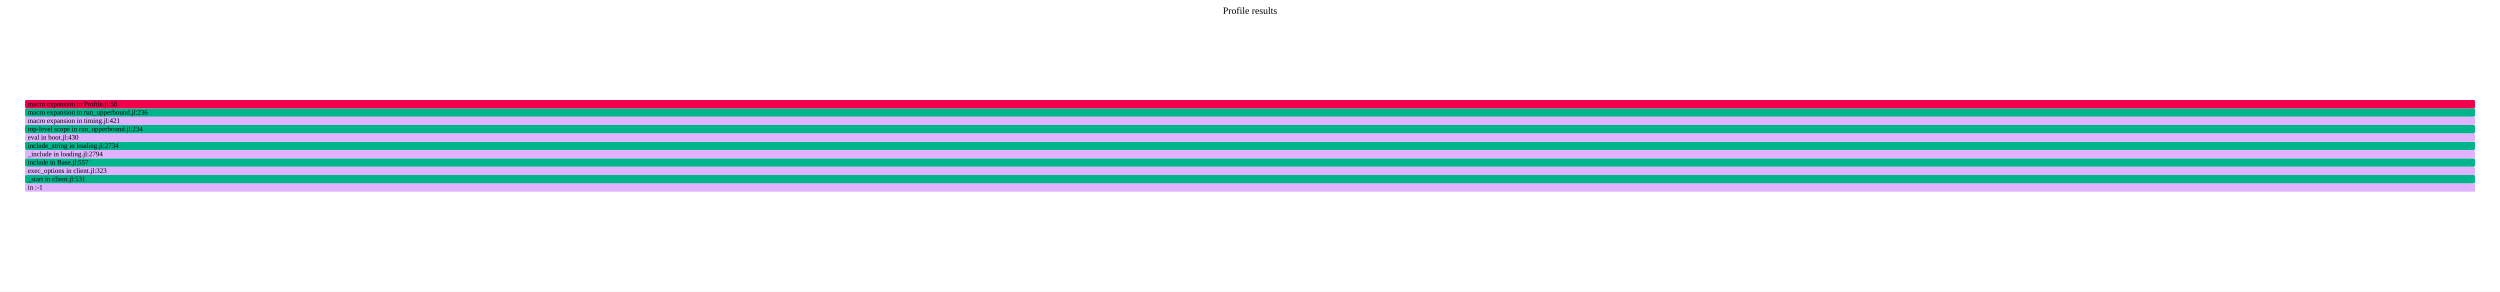
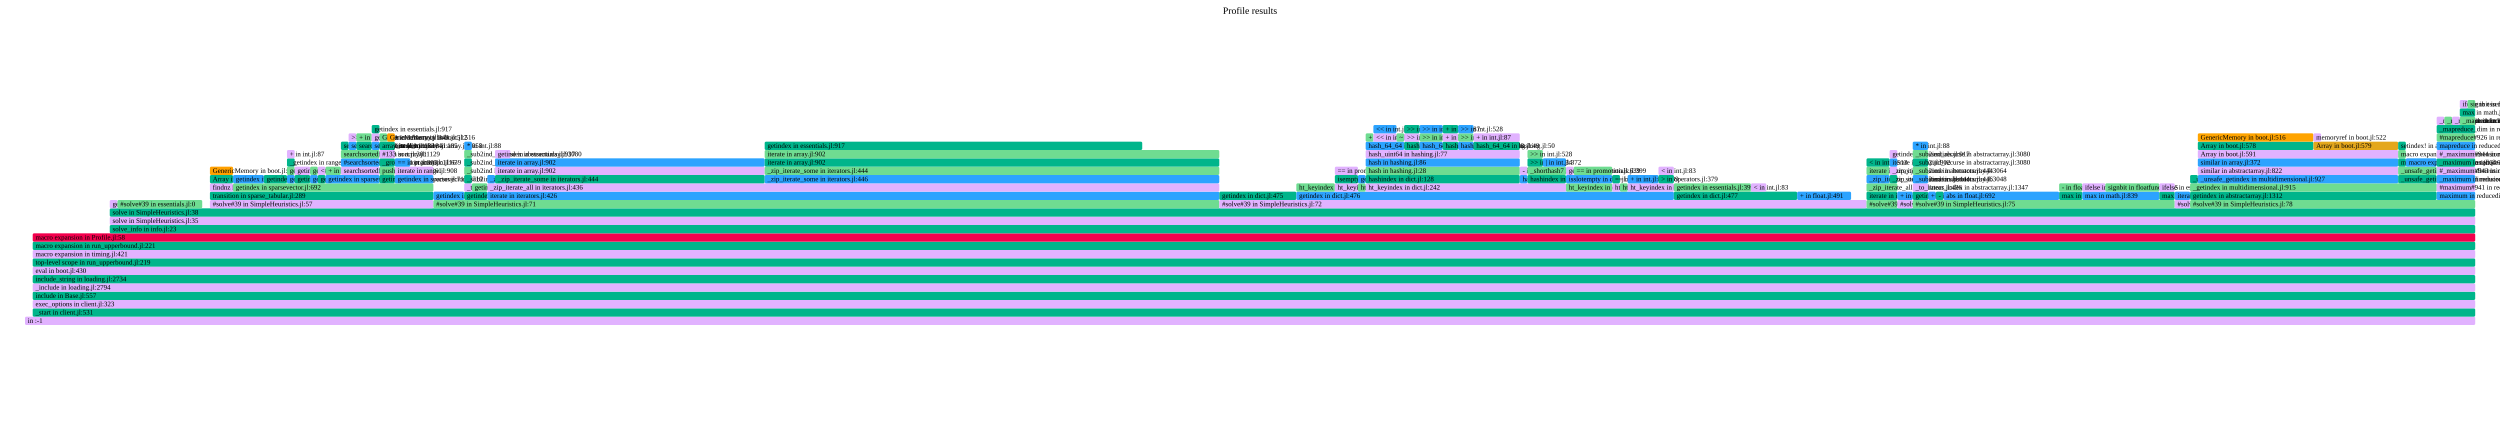
- <svg xmlns="http://www.w3.org/2000/svg" version="1.1" width="3600" height="420" viewBox="0 0 3600 420" id="fig-58b7e54f66b54e4a8bef6d5ae64406a2">
+ <svg xmlns="http://www.w3.org/2000/svg" version="1.1" width="3600" height="612" viewBox="0 0 3600 612" id="fig-84da0738192847f9a7f8f576dd9a8937">
  <defs>
-     <clipPath id="fig-58b7e54f66b54e4a8bef6d5ae64406a2-clip">
-       <rect x="0" y="0" width="3600" height="420" />
+     <clipPath id="fig-84da0738192847f9a7f8f576dd9a8937-clip">
+       <rect x="0" y="0" width="3600" height="612" />
    </clipPath>
  </defs>
  <style type="text/css">
-     #fig-58b7e54f66b54e4a8bef6d5ae64406a2 text {
+     #fig-84da0738192847f9a7f8f576dd9a8937 text {
        pointer-events: none;
        font-family: inherit;
        font-size: 10px;
        fill: #000000;
    }
-     text#fig-58b7e54f66b54e4a8bef6d5ae64406a2-title {
+     text#fig-84da0738192847f9a7f8f576dd9a8937-title {
        font-size: 14px;
        fill: #000000;
        text-anchor: middle;
    }
-     #fig-58b7e54f66b54e4a8bef6d5ae64406a2-bg {
+     #fig-84da0738192847f9a7f8f576dd9a8937-bg {
        fill: #FFFFFF;
    }
-     #fig-58b7e54f66b54e4a8bef6d5ae64406a2-viewport rect, #fig-58b7e54f66b54e4a8bef6d5ae64406a2-viewport path {
+     #fig-84da0738192847f9a7f8f576dd9a8937-viewport rect, #fig-84da0738192847f9a7f8f576dd9a8937-viewport path {
        vector-effect: non-scaling-stroke;
        fill-opacity: 1;
    }
-     #fig-58b7e54f66b54e4a8bef6d5ae64406a2-viewport text {
+     #fig-84da0738192847f9a7f8f576dd9a8937-viewport text {
        stroke: #000000;
        stroke-width: 0;
        stroke-opacity: 0.35;
    }
-     #fig-58b7e54f66b54e4a8bef6d5ae64406a2-viewport rect:hover, #fig-58b7e54f66b54e4a8bef6d5ae64406a2-viewport path:hover {
+     #fig-84da0738192847f9a7f8f576dd9a8937-viewport rect:hover, #fig-84da0738192847f9a7f8f576dd9a8937-viewport path:hover {
        fill-opacity: 0.75;
        stroke: #000000;
        stroke-width: 0.5;
    }
-     #fig-58b7e54f66b54e4a8bef6d5ae64406a2-viewport + rect {
+     #fig-84da0738192847f9a7f8f576dd9a8937-viewport + rect {
        fill: #FFFFFF;
        opacity: 0.8;
    }
-     text#fig-58b7e54f66b54e4a8bef6d5ae64406a2-details{
+     text#fig-84da0738192847f9a7f8f576dd9a8937-details{
        fill: #000000;
    }
</style>
-   <g id="fig-58b7e54f66b54e4a8bef6d5ae64406a2-frame" clip-path="url(#fig-58b7e54f66b54e4a8bef6d5ae64406a2-clip)">
-     <rect id="fig-58b7e54f66b54e4a8bef6d5ae64406a2-bg" x="0" y="0" width="3600" height="420" />
-     <text id="fig-58b7e54f66b54e4a8bef6d5ae64406a2-title" x="1800" y="20">Profile results</text>
-     <g id="fig-58b7e54f66b54e4a8bef6d5ae64406a2-viewport" transform="scale(1)">
-       <rect x="36" y="264" width="3528" height="12" rx="2" fill="#E1B2FF" data-dinfo="" />
-       <text x="36" dx="4" y="273"> in :-1</text>
-       <rect x="36" y="252" width="3528" height="12" rx="2" fill="#00B58B" data-dinfo="./" />
-       <text x="36" dx="4" y="261">_start in client.jl:531</text>
-       <rect x="36" y="240" width="3528" height="12" rx="2" fill="#E1B2FF" data-dinfo="./" />
-       <text x="36" dx="4" y="249">exec_options in client.jl:323</text>
-       <rect x="36" y="228" width="3528" height="12" rx="2" fill="#00B58B" data-dinfo="./" />
-       <text x="36" dx="4" y="237">include in Base.jl:557</text>
-       <rect x="36" y="216" width="3528" height="12" rx="2" fill="#E1B2FF" data-dinfo="./" />
-       <text x="36" dx="4" y="225">_include in loading.jl:2794</text>
-       <rect x="36" y="204" width="3528" height="12" rx="2" fill="#00B58B" data-dinfo="./" />
-       <text x="36" dx="4" y="213">include_string in loading.jl:2734</text>
-       <rect x="36" y="192" width="3528" height="12" rx="2" fill="#E1B2FF" data-dinfo="./" />
-       <text x="36" dx="4" y="201">eval in boot.jl:430</text>
-       <rect x="36" y="180" width="3528" height="12" rx="2" fill="#00B58B" data-dinfo="/home/merlijn/GitRepos/Backward_Informed_Bound/RunFiles/" />
-       <text x="36" dx="4" y="189">top-level scope in run_upperbound.jl:234</text>
-       <rect x="36" y="168" width="3528" height="12" rx="2" fill="#E1B2FF" data-dinfo="./" />
-       <text x="36" dx="4" y="177">macro expansion in timing.jl:421</text>
-       <rect x="36" y="156" width="3528" height="12" rx="2" fill="#00B58B" data-dinfo="/home/merlijn/GitRepos/Backward_Informed_Bound/RunFiles/" />
-       <text x="36" dx="4" y="165">macro expansion in run_upperbound.jl:236</text>
-       <rect x="36" y="144" width="3528" height="12" rx="2" fill="#F3004D" data-dinfo="/cache/build/tester-amdci5-12/julialang/julia-release-1-dot-11/usr/share/julia/stdlib/v1.11/Profile/src/" />
-       <text x="36" dx="4" y="153">macro expansion in Profile.jl:58</text>
+   <g id="fig-84da0738192847f9a7f8f576dd9a8937-frame" clip-path="url(#fig-84da0738192847f9a7f8f576dd9a8937-clip)">
+     <rect id="fig-84da0738192847f9a7f8f576dd9a8937-bg" x="0" y="0" width="3600" height="612" />
+     <text id="fig-84da0738192847f9a7f8f576dd9a8937-title" x="1800" y="20">Profile results</text>
+     <g id="fig-84da0738192847f9a7f8f576dd9a8937-viewport" transform="scale(1)">
+       <rect x="36" y="456" width="3528.29" height="12" rx="2" fill="#E1B2FF" data-dinfo="" />
+       <text x="36" dx="4" y="465"> in :-1</text>
+       <rect x="47.1" y="444" width="3517.19" height="12" rx="2" fill="#00B58B" data-dinfo="./" />
+       <text x="47.1" dx="4" y="453">_start in client.jl:531</text>
+       <rect x="47.1" y="432" width="3517.19" height="12" rx="2" fill="#E1B2FF" data-dinfo="./" />
+       <text x="47.1" dx="4" y="441">exec_options in client.jl:323</text>
+       <rect x="47.1" y="420" width="3517.19" height="12" rx="2" fill="#00B58B" data-dinfo="./" />
+       <text x="47.1" dx="4" y="429">include in Base.jl:557</text>
+       <rect x="47.1" y="408" width="3517.19" height="12" rx="2" fill="#E1B2FF" data-dinfo="./" />
+       <text x="47.1" dx="4" y="417">_include in loading.jl:2794</text>
+       <rect x="47.1" y="396" width="3517.19" height="12" rx="2" fill="#00B58B" data-dinfo="./" />
+       <text x="47.1" dx="4" y="405">include_string in loading.jl:2734</text>
+       <rect x="47.1" y="384" width="3517.19" height="12" rx="2" fill="#E1B2FF" data-dinfo="./" />
+       <text x="47.1" dx="4" y="393">eval in boot.jl:430</text>
+       <rect x="47.1" y="372" width="3517.19" height="12" rx="2" fill="#00B58B" data-dinfo="/home/merlijn/Backward_Informed_Bound/RunFiles/" />
+       <text x="47.1" dx="4" y="381">top-level scope in run_upperbound.jl:219</text>
+       <rect x="47.1" y="360" width="3517.19" height="12" rx="2" fill="#E1B2FF" data-dinfo="./" />
+       <text x="47.1" dx="4" y="369">macro expansion in timing.jl:421</text>
+       <rect x="47.1" y="348" width="3517.19" height="12" rx="2" fill="#00B58B" data-dinfo="/home/merlijn/Backward_Informed_Bound/RunFiles/" />
+       <text x="47.1" dx="4" y="357">macro expansion in run_upperbound.jl:221</text>
+       <rect x="47.1" y="336" width="3517.19" height="12" rx="2" fill="#F3004D" data-dinfo="/cache/build/tester-amdci5-12/julialang/julia-release-1-dot-11/usr/share/julia/stdlib/v1.11/Profile/src/" />
+       <text x="47.1" dx="4" y="345">macro expansion in Profile.jl:58</text>
+       <rect x="158.05" y="324" width="3406.24" height="12" rx="2" fill="#00B58B" data-dinfo="/home/merlijn/.julia/packages/POMDPTools/4nD6N/src/ModelTools/" />
+       <text x="158.05" dx="4" y="333">solve_info in info.jl:23</text>
+       <rect x="158.05" y="312" width="3406.24" height="12" rx="2" fill="#E1B2FF" data-dinfo="/home/merlijn/Backward_Informed_Bound/TIB/" />
+       <text x="158.05" dx="4" y="321">solve in SimpleHeuristics.jl:35</text>
+       <rect x="158.05" y="300" width="3406.24" height="12" rx="2" fill="#00B58B" data-dinfo="/home/merlijn/Backward_Informed_Bound/TIB/" />
+       <text x="158.05" dx="4" y="309">solve in SimpleHeuristics.jl:38</text>
+       <rect x="158.05" y="288" width="11.09" height="12" rx="2" fill="#E1B2FF" data-dinfo="./" />
+       <text x="158.05" dx="4" y="297">getindex in dict.jl:475</text>
+       <rect x="169.14" y="288" width="122.05" height="12" rx="2" fill="#6FDC91" data-dinfo="./" />
+       <text x="169.14" dx="4" y="297">#solve#39 in essentials.jl:0</text>
+       <rect x="302.29" y="288" width="321.76" height="12" rx="2" fill="#E1B2FF" data-dinfo="/home/merlijn/Backward_Informed_Bound/TIB/" />
+       <text x="302.29" dx="4" y="297">#solve#39 in SimpleHeuristics.jl:57</text>
+       <rect x="302.29" y="276" width="321.76" height="12" rx="2" fill="#00B58B" data-dinfo="/home/merlijn/.julia/packages/POMDPTools/4nD6N/src/ModelTools/" />
+       <text x="302.29" dx="4" y="285">transition in sparse_tabular.jl:289</text>
+       <rect x="302.29" y="264" width="33.28" height="12" rx="2" fill="#E1B2FF" data-dinfo="/cache/build/tester-amdci5-12/julialang/julia-release-1-dot-11/usr/share/julia/stdlib/v1.11/SparseArrays/src/" />
+       <text x="302.29" dx="4" y="273">findnz in sparsevector.jl:907</text>
+       <rect x="302.29" y="252" width="33.28" height="12" rx="2" fill="#00B58B" data-dinfo="./" />
+       <text x="302.29" dx="4" y="261">Array in boot.jl:578</text>
+       <rect x="302.29" y="240" width="33.28" height="12" rx="2" fill="#FFA000" data-dinfo="./" />
+       <text x="302.29" dx="4" y="249">GenericMemory in boot.jl:516</text>
+       <rect x="335.57" y="264" width="288.48" height="12" rx="2" fill="#6FDC91" data-dinfo="/cache/build/tester-amdci5-12/julialang/julia-release-1-dot-11/usr/share/julia/stdlib/v1.11/SparseArrays/src/" />
+       <text x="335.57" dx="4" y="273">getindex in sparsevector.jl:692</text>
+       <rect x="335.57" y="252" width="44.38" height="12" rx="2" fill="#2CA3FF" data-dinfo="./" />
+       <text x="335.57" dx="4" y="261">getindex in sort.jl:0</text>
+       <rect x="379.95" y="252" width="33.29" height="12" rx="2" fill="#00B58B" data-dinfo="/cache/build/tester-amdci5-12/julialang/julia-release-1-dot-11/usr/share/julia/stdlib/v1.11/SparseArrays/src/" />
+       <text x="379.95" dx="4" y="261">getindex in sparsevector.jl:0</text>
+       <rect x="413.24" y="252" width="11.09" height="12" rx="2" fill="#2CA3FF" data-dinfo="/cache/build/tester-amdci5-12/julialang/julia-release-1-dot-11/usr/share/julia/stdlib/v1.11/SparseArrays/src/" />
+       <text x="413.24" dx="4" y="261">getindex in sparsevector.jl:705</text>
+       <rect x="413.24" y="240" width="11.09" height="12" rx="2" fill="#6FDC91" data-dinfo="./" />
+       <text x="413.24" dx="4" y="249">getindex in array.jl:3077</text>
+       <rect x="413.24" y="228" width="11.09" height="12" rx="2" fill="#00B58B" data-dinfo="./" />
+       <text x="413.24" dx="4" y="237">_getindex in range.jl:938</text>
+       <rect x="413.24" y="216" width="11.09" height="12" rx="2" fill="#E1B2FF" data-dinfo="./" />
+       <text x="413.24" dx="4" y="225">+ in int.jl:87</text>
+       <rect x="424.33" y="252" width="22.19" height="12" rx="2" fill="#00B58B" data-dinfo="/cache/build/tester-amdci5-12/julialang/julia-release-1-dot-11/usr/share/julia/stdlib/v1.11/SparseArrays/src/" />
+       <text x="424.33" dx="4" y="261">getindex in sparsevector.jl:707</text>
+       <rect x="424.33" y="240" width="22.19" height="12" rx="2" fill="#E1B2FF" data-dinfo="./" />
+       <text x="424.33" dx="4" y="249">getindex in essentials.jl:917</text>
+       <rect x="446.52" y="252" width="11.1" height="12" rx="2" fill="#2CA3FF" data-dinfo="/cache/build/tester-amdci5-12/julialang/julia-release-1-dot-11/usr/share/julia/stdlib/v1.11/SparseArrays/src/" />
+       <text x="446.52" dx="4" y="261">getindex in sparsevector.jl:708</text>
+       <rect x="446.52" y="240" width="11.1" height="12" rx="2" fill="#6FDC91" data-dinfo="./" />
+       <text x="446.52" dx="4" y="249">getindex in essentials.jl:917</text>
+       <rect x="457.62" y="252" width="11.09" height="12" rx="2" fill="#00B58B" data-dinfo="/cache/build/tester-amdci5-12/julialang/julia-release-1-dot-11/usr/share/julia/stdlib/v1.11/SparseArrays/src/" />
+       <text x="457.62" dx="4" y="261">getindex in sparsevector.jl:709</text>
+       <rect x="457.62" y="240" width="11.09" height="12" rx="2" fill="#E1B2FF" data-dinfo="./" />
+       <text x="457.62" dx="4" y="249">&lt;= in int.jl:514</text>
+       <rect x="468.71" y="252" width="77.67" height="12" rx="2" fill="#2CA3FF" data-dinfo="/cache/build/tester-amdci5-12/julialang/julia-release-1-dot-11/usr/share/julia/stdlib/v1.11/SparseArrays/src/" />
+       <text x="468.71" dx="4" y="261">getindex in sparsevector.jl:711</text>
+       <rect x="468.71" y="240" width="22.19" height="12" rx="2" fill="#6FDC91" data-dinfo="./" />
+       <text x="468.71" dx="4" y="249">+ in int.jl:87</text>
+       <rect x="490.9" y="240" width="55.48" height="12" rx="2" fill="#E1B2FF" data-dinfo="./" />
+       <text x="490.9" dx="4" y="249">searchsortedfirst in sort.jl:303</text>
+       <rect x="490.9" y="228" width="55.48" height="12" rx="2" fill="#2CA3FF" data-dinfo="./" />
+       <text x="490.9" dx="4" y="237">#searchsortedfirst#4 in sort.jl:303</text>
+       <rect x="490.9" y="216" width="55.48" height="12" rx="2" fill="#6FDC91" data-dinfo="./" />
+       <text x="490.9" dx="4" y="225">searchsortedfirst in sort.jl:301</text>
+       <rect x="490.9" y="204" width="11.1" height="12" rx="2" fill="#00B58B" data-dinfo="./" />
+       <text x="490.9" dx="4" y="213">searchsortedfirst in int.jl:0</text>
+       <rect x="502" y="204" width="11.1" height="12" rx="2" fill="#2CA3FF" data-dinfo="./" />
+       <text x="502" dx="4" y="213">searchsortedfirst in sort.jl:183</text>
+       <rect x="502" y="192" width="11.1" height="12" rx="2" fill="#E1B2FF" data-dinfo="./" />
+       <text x="502" dx="4" y="201">&gt;&gt;&gt; in int.jl:530</text>
+       <rect x="513.1" y="204" width="22.19" height="12" rx="2" fill="#00B58B" data-dinfo="./" />
+       <text x="513.1" dx="4" y="213">searchsortedfirst in sort.jl:184</text>
+       <rect x="513.1" y="192" width="22.19" height="12" rx="2" fill="#6FDC91" data-dinfo="./" />
+       <text x="513.1" dx="4" y="201">+ in int.jl:87</text>
+       <rect x="535.29" y="204" width="11.09" height="12" rx="2" fill="#2CA3FF" data-dinfo="./" />
+       <text x="535.29" dx="4" y="213">searchsortedfirst in sort.jl:185</text>
+       <rect x="535.29" y="192" width="11.09" height="12" rx="2" fill="#E1B2FF" data-dinfo="./" />
+       <text x="535.29" dx="4" y="201">getindex in subarray.jl:343</text>
+       <rect x="535.29" y="180" width="11.09" height="12" rx="2" fill="#00B58B" data-dinfo="./" />
+       <text x="535.29" dx="4" y="189">getindex in essentials.jl:917</text>
+       <rect x="546.38" y="252" width="22.19" height="12" rx="2" fill="#00B58B" data-dinfo="/cache/build/tester-amdci5-12/julialang/julia-release-1-dot-11/usr/share/julia/stdlib/v1.11/SparseArrays/src/" />
+       <text x="546.38" dx="4" y="261">getindex in sparsevector.jl:713</text>
+       <rect x="546.38" y="240" width="22.19" height="12" rx="2" fill="#6FDC91" data-dinfo="./" />
+       <text x="546.38" dx="4" y="249">push! in array.jl:1261</text>
+       <rect x="546.38" y="228" width="22.19" height="12" rx="2" fill="#00B58B" data-dinfo="./" />
+       <text x="546.38" dx="4" y="237">_growend! in array.jl:1116</text>
+       <rect x="546.38" y="216" width="22.19" height="12" rx="2" fill="#E1B2FF" data-dinfo="./" />
+       <text x="546.38" dx="4" y="225">#133 in array.jl:1129</text>
+       <rect x="546.38" y="204" width="22.19" height="12" rx="2" fill="#00B58B" data-dinfo="./" />
+       <text x="546.38" dx="4" y="213">array_new_memory in array.jl:1058</text>
+       <rect x="546.38" y="192" width="11.1" height="12" rx="2" fill="#6FDC91" data-dinfo="./" />
+       <text x="546.38" dx="4" y="201">GenericMemory in boot.jl:512</text>
+       <rect x="557.48" y="192" width="11.09" height="12" rx="2" fill="#FFA000" data-dinfo="./" />
+       <text x="557.48" dx="4" y="201">GenericMemory in boot.jl:516</text>
+       <rect x="568.57" y="252" width="55.48" height="12" rx="2" fill="#2CA3FF" data-dinfo="/cache/build/tester-amdci5-12/julialang/julia-release-1-dot-11/usr/share/julia/stdlib/v1.11/SparseArrays/src/" />
+       <text x="568.57" dx="4" y="261">getindex in sparsevector.jl:719</text>
+       <rect x="568.57" y="240" width="55.48" height="12" rx="2" fill="#E1B2FF" data-dinfo="./" />
+       <text x="568.57" dx="4" y="249">iterate in range.jl:908</text>
+       <rect x="568.57" y="228" width="22.19" height="12" rx="2" fill="#2CA3FF" data-dinfo="./" />
+       <text x="568.57" dx="4" y="237">== in promotion.jl:639</text>
+       <rect x="624.05" y="288" width="1131.71" height="12" rx="2" fill="#6FDC91" data-dinfo="/home/merlijn/Backward_Informed_Bound/TIB/" />
+       <text x="624.05" dx="4" y="297">#solve#39 in SimpleHeuristics.jl:71</text>
+       <rect x="624.05" y="276" width="44.38" height="12" rx="2" fill="#2CA3FF" data-dinfo="./" />
+       <text x="624.05" dx="4" y="285">getindex in abstractarray.jl:0</text>
+       <rect x="668.43" y="276" width="33.28" height="12" rx="2" fill="#00B58B" data-dinfo="./" />
+       <text x="668.43" dx="4" y="285">getindex in array.jl:930</text>
+       <rect x="668.43" y="264" width="11.09" height="12" rx="2" fill="#E1B2FF" data-dinfo="./" />
+       <text x="668.43" dx="4" y="273">_to_linear_index in abstractarray.jl:1347</text>
+       <rect x="668.43" y="252" width="11.09" height="12" rx="2" fill="#00B58B" data-dinfo="./" />
+       <text x="668.43" dx="4" y="261">_sub2ind in abstractarray.jl:3048</text>
+       <rect x="668.43" y="240" width="11.09" height="12" rx="2" fill="#6FDC91" data-dinfo="./" />
+       <text x="668.43" dx="4" y="249">_sub2ind in abstractarray.jl:3064</text>
+       <rect x="668.43" y="228" width="11.09" height="12" rx="2" fill="#00B58B" data-dinfo="./" />
+       <text x="668.43" dx="4" y="237">_sub2ind_recurse in abstractarray.jl:3080</text>
+       <rect x="668.43" y="216" width="11.09" height="12" rx="2" fill="#6FDC91" data-dinfo="./" />
+       <text x="668.43" dx="4" y="225">_sub2ind_recurse in abstractarray.jl:3080</text>
+       <rect x="668.43" y="204" width="11.09" height="12" rx="2" fill="#2CA3FF" data-dinfo="./" />
+       <text x="668.43" dx="4" y="213">* in int.jl:88</text>
+       <rect x="679.52" y="264" width="22.19" height="12" rx="2" fill="#6FDC91" data-dinfo="./" />
+       <text x="679.52" dx="4" y="273">getindex in essentials.jl:917</text>
+       <rect x="701.71" y="276" width="1054.05" height="12" rx="2" fill="#2CA3FF" data-dinfo="./" />
+       <text x="701.71" dx="4" y="285">iterate in iterators.jl:426</text>
+       <rect x="701.71" y="264" width="1054.05" height="12" rx="2" fill="#E1B2FF" data-dinfo="./" />
+       <text x="701.71" dx="4" y="273">_zip_iterate_all in iterators.jl:436</text>
+       <rect x="701.71" y="252" width="11.1" height="12" rx="2" fill="#2CA3FF" data-dinfo="./" />
+       <text x="701.71" dx="4" y="261">_zip_iterate_some in array.jl:0</text>
+       <rect x="712.81" y="252" width="388.33" height="12" rx="2" fill="#00B58B" data-dinfo="./" />
+       <text x="712.81" dx="4" y="261">_zip_iterate_some in iterators.jl:444</text>
+       <rect x="712.81" y="240" width="388.33" height="12" rx="2" fill="#E1B2FF" data-dinfo="./" />
+       <text x="712.81" dx="4" y="249">iterate in array.jl:902</text>
+       <rect x="712.81" y="228" width="388.33" height="12" rx="2" fill="#2CA3FF" data-dinfo="./" />
+       <text x="712.81" dx="4" y="237">iterate in array.jl:902</text>
+       <rect x="712.81" y="216" width="22.19" height="12" rx="2" fill="#E1B2FF" data-dinfo="./" />
+       <text x="712.81" dx="4" y="225">getindex in essentials.jl:917</text>
+       <rect x="1101.14" y="252" width="654.62" height="12" rx="2" fill="#2CA3FF" data-dinfo="./" />
+       <text x="1101.14" dx="4" y="261">_zip_iterate_some in iterators.jl:446</text>
+       <rect x="1101.14" y="240" width="654.62" height="12" rx="2" fill="#6FDC91" data-dinfo="./" />
+       <text x="1101.14" dx="4" y="249">_zip_iterate_some in iterators.jl:444</text>
+       <rect x="1101.14" y="228" width="654.62" height="12" rx="2" fill="#00B58B" data-dinfo="./" />
+       <text x="1101.14" dx="4" y="237">iterate in array.jl:902</text>
+       <rect x="1101.14" y="216" width="654.62" height="12" rx="2" fill="#6FDC91" data-dinfo="./" />
+       <text x="1101.14" dx="4" y="225">iterate in array.jl:902</text>
+       <rect x="1101.14" y="204" width="543.67" height="12" rx="2" fill="#00B58B" data-dinfo="./" />
+       <text x="1101.14" dx="4" y="213">getindex in essentials.jl:917</text>
+       <rect x="1755.76" y="288" width="932" height="12" rx="2" fill="#E1B2FF" data-dinfo="/home/merlijn/Backward_Informed_Bound/TIB/" />
+       <text x="1755.76" dx="4" y="297">#solve#39 in SimpleHeuristics.jl:72</text>
+       <rect x="1755.76" y="276" width="110.95" height="12" rx="2" fill="#00B58B" data-dinfo="./" />
+       <text x="1755.76" dx="4" y="285">getindex in dict.jl:475</text>
+       <rect x="1866.71" y="276" width="543.67" height="12" rx="2" fill="#2CA3FF" data-dinfo="./" />
+       <text x="1866.71" dx="4" y="285">getindex in dict.jl:476</text>
+       <rect x="1866.71" y="264" width="55.48" height="12" rx="2" fill="#6FDC91" data-dinfo="./" />
+       <text x="1866.71" dx="4" y="273">ht_keyindex in dict.jl:0</text>
+       <rect x="1922.19" y="264" width="33.29" height="12" rx="2" fill="#E1B2FF" data-dinfo="./" />
+       <text x="1922.19" dx="4" y="273">ht_keyindex in dict.jl:237</text>
+       <rect x="1922.19" y="252" width="33.29" height="12" rx="2" fill="#00B58B" data-dinfo="./" />
+       <text x="1922.19" dx="4" y="261">isempty in dict.jl:705</text>
+       <rect x="1922.19" y="240" width="33.29" height="12" rx="2" fill="#E1B2FF" data-dinfo="./" />
+       <text x="1922.19" dx="4" y="249">== in promotion.jl:639</text>
+       <rect x="1955.48" y="264" width="11.09" height="12" rx="2" fill="#6FDC91" data-dinfo="./" />
+       <text x="1955.48" dx="4" y="273">ht_keyindex in dict.jl:238</text>
+       <rect x="1955.48" y="252" width="11.09" height="12" rx="2" fill="#2CA3FF" data-dinfo="./" />
+       <text x="1955.48" dx="4" y="261">getproperty in Base.jl:49</text>
+       <rect x="1966.57" y="264" width="288.48" height="12" rx="2" fill="#E1B2FF" data-dinfo="./" />
+       <text x="1966.57" dx="4" y="273">ht_keyindex in dict.jl:242</text>
+       <rect x="1966.57" y="252" width="221.91" height="12" rx="2" fill="#00B58B" data-dinfo="./" />
+       <text x="1966.57" dx="4" y="261">hashindex in dict.jl:128</text>
+       <rect x="1966.57" y="240" width="221.91" height="12" rx="2" fill="#6FDC91" data-dinfo="./" />
+       <text x="1966.57" dx="4" y="249">hash in hashing.jl:28</text>
+       <rect x="1966.57" y="228" width="221.91" height="12" rx="2" fill="#2CA3FF" data-dinfo="./" />
+       <text x="1966.57" dx="4" y="237">hash in hashing.jl:86</text>
+       <rect x="1966.57" y="216" width="221.91" height="12" rx="2" fill="#E1B2FF" data-dinfo="./" />
+       <text x="1966.57" dx="4" y="225">hash_uint64 in hashing.jl:77</text>
+       <rect x="1966.57" y="204" width="55.48" height="12" rx="2" fill="#2CA3FF" data-dinfo="./" />
+       <text x="1966.57" dx="4" y="213">hash_64_64 in hashing.jl:44</text>
+       <rect x="1966.57" y="192" width="11.1" height="12" rx="2" fill="#6FDC91" data-dinfo="./" />
+       <text x="1966.57" dx="4" y="201">+ in int.jl:87</text>
+       <rect x="1977.67" y="192" width="33.28" height="12" rx="2" fill="#E1B2FF" data-dinfo="./" />
+       <text x="1977.67" dx="4" y="201">&lt;&lt; in int.jl:536</text>
+       <rect x="1977.67" y="180" width="33.28" height="12" rx="2" fill="#2CA3FF" data-dinfo="./" />
+       <text x="1977.67" dx="4" y="189">&lt;&lt; in int.jl:529</text>
+       <rect x="2010.95" y="192" width="11.1" height="12" rx="2" fill="#6FDC91" data-dinfo="./" />
+       <text x="2010.95" dx="4" y="201">~ in int.jl:321</text>
+       <rect x="2022.05" y="204" width="22.19" height="12" rx="2" fill="#00B58B" data-dinfo="./" />
+       <text x="2022.05" dx="4" y="213">hash_64_64 in hashing.jl:45</text>
+       <rect x="2022.05" y="192" width="22.19" height="12" rx="2" fill="#E1B2FF" data-dinfo="./" />
+       <text x="2022.05" dx="4" y="201">&gt;&gt; in int.jl:534</text>
+       <rect x="2022.05" y="180" width="22.19" height="12" rx="2" fill="#00B58B" data-dinfo="./" />
+       <text x="2022.05" dx="4" y="189">&gt;&gt; in int.jl:528</text>
+       <rect x="2044.24" y="204" width="33.28" height="12" rx="2" fill="#2CA3FF" data-dinfo="./" />
+       <text x="2044.24" dx="4" y="213">hash_64_64 in hashing.jl:47</text>
+       <rect x="2044.24" y="192" width="33.28" height="12" rx="2" fill="#6FDC91" data-dinfo="./" />
+       <text x="2044.24" dx="4" y="201">&gt;&gt; in int.jl:534</text>
+       <rect x="2044.24" y="180" width="33.28" height="12" rx="2" fill="#2CA3FF" data-dinfo="./" />
+       <text x="2044.24" dx="4" y="189">&gt;&gt; in int.jl:528</text>
+       <rect x="2077.52" y="204" width="22.19" height="12" rx="2" fill="#00B58B" data-dinfo="./" />
+       <text x="2077.52" dx="4" y="213">hash_64_64 in hashing.jl:48</text>
+       <rect x="2077.52" y="192" width="22.19" height="12" rx="2" fill="#E1B2FF" data-dinfo="./" />
+       <text x="2077.52" dx="4" y="201">+ in operators.jl:596</text>
+       <rect x="2077.52" y="180" width="22.19" height="12" rx="2" fill="#00B58B" data-dinfo="./" />
+       <text x="2077.52" dx="4" y="189">+ in int.jl:87</text>
+       <rect x="2099.71" y="204" width="22.19" height="12" rx="2" fill="#2CA3FF" data-dinfo="./" />
+       <text x="2099.71" dx="4" y="213">hash_64_64 in hashing.jl:49</text>
+       <rect x="2099.71" y="192" width="22.19" height="12" rx="2" fill="#6FDC91" data-dinfo="./" />
+       <text x="2099.71" dx="4" y="201">&gt;&gt; in int.jl:534</text>
+       <rect x="2099.71" y="180" width="22.19" height="12" rx="2" fill="#2CA3FF" data-dinfo="./" />
+       <text x="2099.71" dx="4" y="189">&gt;&gt; in int.jl:528</text>
+       <rect x="2121.9" y="204" width="66.58" height="12" rx="2" fill="#00B58B" data-dinfo="./" />
+       <text x="2121.9" dx="4" y="213">hash_64_64 in hashing.jl:50</text>
+       <rect x="2121.9" y="192" width="66.58" height="12" rx="2" fill="#E1B2FF" data-dinfo="./" />
+       <text x="2121.9" dx="4" y="201">+ in int.jl:87</text>
+       <rect x="2188.48" y="252" width="11.09" height="12" rx="2" fill="#2CA3FF" data-dinfo="./" />
+       <text x="2188.48" dx="4" y="261">hashindex in dict.jl:129</text>
+       <rect x="2188.48" y="240" width="11.09" height="12" rx="2" fill="#E1B2FF" data-dinfo="./" />
+       <text x="2188.48" dx="4" y="249">- in int.jl:86</text>
+       <rect x="2199.57" y="252" width="55.48" height="12" rx="2" fill="#00B58B" data-dinfo="./" />
+       <text x="2199.57" dx="4" y="261">hashindex in dict.jl:130</text>
+       <rect x="2199.57" y="240" width="55.48" height="12" rx="2" fill="#6FDC91" data-dinfo="./" />
+       <text x="2199.57" dx="4" y="249">_shorthash7 in dict.jl:122</text>
+       <rect x="2199.57" y="228" width="22.19" height="12" rx="2" fill="#00B58B" data-dinfo="./" />
+       <text x="2199.57" dx="4" y="237">&gt;&gt; in int.jl:534</text>
+       <rect x="2199.57" y="216" width="22.19" height="12" rx="2" fill="#6FDC91" data-dinfo="./" />
+       <text x="2199.57" dx="4" y="225">&gt;&gt; in int.jl:528</text>
+       <rect x="2221.76" y="228" width="33.29" height="12" rx="2" fill="#2CA3FF" data-dinfo="./" />
+       <text x="2221.76" dx="4" y="237">| in int.jl:372</text>
+       <rect x="2255.05" y="264" width="66.57" height="12" rx="2" fill="#6FDC91" data-dinfo="./" />
+       <text x="2255.05" dx="4" y="273">ht_keyindex in dict.jl:246</text>
+       <rect x="2255.05" y="252" width="66.57" height="12" rx="2" fill="#2CA3FF" data-dinfo="./" />
+       <text x="2255.05" dx="4" y="261">isslotempty in dict.jl:133</text>
+       <rect x="2255.05" y="240" width="11.09" height="12" rx="2" fill="#E1B2FF" data-dinfo="./" />
+       <text x="2255.05" dx="4" y="249">getindex in essentials.jl:399</text>
+       <rect x="2266.14" y="240" width="55.48" height="12" rx="2" fill="#6FDC91" data-dinfo="./" />
+       <text x="2266.14" dx="4" y="249">== in promotion.jl:639</text>
+       <rect x="2321.62" y="264" width="11.09" height="12" rx="2" fill="#E1B2FF" data-dinfo="./" />
+       <text x="2321.62" dx="4" y="273">ht_keyindex in dict.jl:247</text>
+       <rect x="2321.62" y="252" width="11.09" height="12" rx="2" fill="#00B58B" data-dinfo="./" />
+       <text x="2321.62" dx="4" y="261">== in promotion.jl:639</text>
+       <rect x="2332.71" y="264" width="11.1" height="12" rx="2" fill="#6FDC91" data-dinfo="./" />
+       <text x="2332.71" dx="4" y="273">ht_keyindex in dict.jl:249</text>
+       <rect x="2343.81" y="264" width="66.57" height="12" rx="2" fill="#E1B2FF" data-dinfo="./" />
+       <text x="2343.81" dx="4" y="273">ht_keyindex in dict.jl:255</text>
+       <rect x="2343.81" y="252" width="44.38" height="12" rx="2" fill="#2CA3FF" data-dinfo="./" />
+       <text x="2343.81" dx="4" y="261">+ in int.jl:87</text>
+       <rect x="2388.19" y="252" width="22.19" height="12" rx="2" fill="#00B58B" data-dinfo="./" />
+       <text x="2388.19" dx="4" y="261">&gt; in operators.jl:379</text>
+       <rect x="2388.19" y="240" width="22.19" height="12" rx="2" fill="#E1B2FF" data-dinfo="./" />
+       <text x="2388.19" dx="4" y="249">&lt; in int.jl:83</text>
+       <rect x="2410.38" y="276" width="177.52" height="12" rx="2" fill="#00B58B" data-dinfo="./" />
+       <text x="2410.38" dx="4" y="285">getindex in dict.jl:477</text>
+       <rect x="2410.38" y="264" width="110.95" height="12" rx="2" fill="#6FDC91" data-dinfo="./" />
+       <text x="2410.38" dx="4" y="273">getindex in essentials.jl:399</text>
+       <rect x="2521.33" y="264" width="22.19" height="12" rx="2" fill="#E1B2FF" data-dinfo="./" />
+       <text x="2521.33" dx="4" y="273">&lt; in int.jl:83</text>
+       <rect x="2587.9" y="276" width="77.67" height="12" rx="2" fill="#2CA3FF" data-dinfo="./" />
+       <text x="2587.9" dx="4" y="285">+ in float.jl:491</text>
+       <rect x="2687.76" y="288" width="44.38" height="12" rx="2" fill="#6FDC91" data-dinfo="/home/merlijn/Backward_Informed_Bound/TIB/" />
+       <text x="2687.76" dx="4" y="297">#solve#39 in SimpleHeuristics.jl:73</text>
+       <rect x="2687.76" y="276" width="44.38" height="12" rx="2" fill="#00B58B" data-dinfo="./" />
+       <text x="2687.76" dx="4" y="285">iterate in iterators.jl:427</text>
+       <rect x="2687.76" y="264" width="44.38" height="12" rx="2" fill="#6FDC91" data-dinfo="./" />
+       <text x="2687.76" dx="4" y="273">_zip_iterate_all in iterators.jl:436</text>
+       <rect x="2687.76" y="252" width="33.29" height="12" rx="2" fill="#2CA3FF" data-dinfo="./" />
+       <text x="2687.76" dx="4" y="261">_zip_iterate_some in iterators.jl:444</text>
+       <rect x="2687.76" y="240" width="33.29" height="12" rx="2" fill="#6FDC91" data-dinfo="./" />
+       <text x="2687.76" dx="4" y="249">iterate in array.jl:902</text>
+       <rect x="2687.76" y="228" width="33.29" height="12" rx="2" fill="#00B58B" data-dinfo="./" />
+       <text x="2687.76" dx="4" y="237">&lt; in int.jl:513</text>
+       <rect x="2721.05" y="252" width="11.09" height="12" rx="2" fill="#00B58B" data-dinfo="./" />
+       <text x="2721.05" dx="4" y="261">_zip_iterate_some in iterators.jl:446</text>
+       <rect x="2721.05" y="240" width="11.09" height="12" rx="2" fill="#E1B2FF" data-dinfo="./" />
+       <text x="2721.05" dx="4" y="249">_zip_iterate_some in iterators.jl:444</text>
+       <rect x="2721.05" y="228" width="11.09" height="12" rx="2" fill="#2CA3FF" data-dinfo="./" />
+       <text x="2721.05" dx="4" y="237">iterate in array.jl:902</text>
+       <rect x="2721.05" y="216" width="11.09" height="12" rx="2" fill="#E1B2FF" data-dinfo="./" />
+       <text x="2721.05" dx="4" y="225">getindex in essentials.jl:917</text>
+       <rect x="2732.14" y="288" width="22.19" height="12" rx="2" fill="#E1B2FF" data-dinfo="/home/merlijn/Backward_Informed_Bound/TIB/" />
+       <text x="2732.14" dx="4" y="297">#solve#39 in SimpleHeuristics.jl:74</text>
+       <rect x="2732.14" y="276" width="22.19" height="12" rx="2" fill="#2CA3FF" data-dinfo="./" />
+       <text x="2732.14" dx="4" y="285">+ in float.jl:491</text>
+       <rect x="2754.33" y="288" width="377.24" height="12" rx="2" fill="#6FDC91" data-dinfo="/home/merlijn/Backward_Informed_Bound/TIB/" />
+       <text x="2754.33" dx="4" y="297">#solve#39 in SimpleHeuristics.jl:75</text>
+       <rect x="2754.33" y="276" width="22.19" height="12" rx="2" fill="#00B58B" data-dinfo="./" />
+       <text x="2754.33" dx="4" y="285">getindex in array.jl:930</text>
+       <rect x="2754.33" y="264" width="22.19" height="12" rx="2" fill="#E1B2FF" data-dinfo="./" />
+       <text x="2754.33" dx="4" y="273">_to_linear_index in abstractarray.jl:1347</text>
+       <rect x="2754.33" y="252" width="22.19" height="12" rx="2" fill="#2CA3FF" data-dinfo="./" />
+       <text x="2754.33" dx="4" y="261">_sub2ind in abstractarray.jl:3048</text>
+       <rect x="2754.33" y="240" width="22.19" height="12" rx="2" fill="#6FDC91" data-dinfo="./" />
+       <text x="2754.33" dx="4" y="249">_sub2ind in abstractarray.jl:3064</text>
+       <rect x="2754.33" y="228" width="22.19" height="12" rx="2" fill="#00B58B" data-dinfo="./" />
+       <text x="2754.33" dx="4" y="237">_sub2ind_recurse in abstractarray.jl:3080</text>
+       <rect x="2754.33" y="216" width="22.19" height="12" rx="2" fill="#6FDC91" data-dinfo="./" />
+       <text x="2754.33" dx="4" y="225">_sub2ind_recurse in abstractarray.jl:3080</text>
+       <rect x="2754.33" y="204" width="22.19" height="12" rx="2" fill="#2CA3FF" data-dinfo="./" />
+       <text x="2754.33" dx="4" y="213">* in int.jl:88</text>
+       <rect x="2776.52" y="276" width="11.1" height="12" rx="2" fill="#2CA3FF" data-dinfo="./" />
+       <text x="2776.52" dx="4" y="285">+ in float.jl:491</text>
+       <rect x="2787.62" y="276" width="11.09" height="12" rx="2" fill="#00B58B" data-dinfo="./" />
+       <text x="2787.62" dx="4" y="285">- in float.jl:492</text>
+       <rect x="2798.71" y="276" width="166.43" height="12" rx="2" fill="#2CA3FF" data-dinfo="./" />
+       <text x="2798.71" dx="4" y="285">abs in float.jl:692</text>
+       <rect x="2965.14" y="276" width="33.29" height="12" rx="2" fill="#00B58B" data-dinfo="./" />
+       <text x="2965.14" dx="4" y="285">max in math.jl:838</text>
+       <rect x="2965.14" y="264" width="33.29" height="12" rx="2" fill="#6FDC91" data-dinfo="./" />
+       <text x="2965.14" dx="4" y="273">- in float.jl:492</text>
+       <rect x="2998.43" y="276" width="110.95" height="12" rx="2" fill="#2CA3FF" data-dinfo="./" />
+       <text x="2998.43" dx="4" y="285">max in math.jl:839</text>
+       <rect x="2998.43" y="264" width="33.28" height="12" rx="2" fill="#E1B2FF" data-dinfo="./" />
+       <text x="2998.43" dx="4" y="273">ifelse in essentials.jl:796</text>
+       <rect x="3031.71" y="264" width="77.67" height="12" rx="2" fill="#6FDC91" data-dinfo="./" />
+       <text x="3031.71" dx="4" y="273">signbit in floatfuncs.jl:15</text>
+       <rect x="3109.38" y="276" width="22.19" height="12" rx="2" fill="#00B58B" data-dinfo="./" />
+       <text x="3109.38" dx="4" y="285">max in math.jl:841</text>
+       <rect x="3109.38" y="264" width="22.19" height="12" rx="2" fill="#E1B2FF" data-dinfo="./" />
+       <text x="3109.38" dx="4" y="273">ifelse in essentials.jl:796</text>
+       <rect x="3131.57" y="288" width="22.19" height="12" rx="2" fill="#E1B2FF" data-dinfo="/home/merlijn/Backward_Informed_Bound/TIB/" />
+       <text x="3131.57" dx="4" y="297">#solve#39 in SimpleHeuristics.jl:77</text>
+       <rect x="3131.57" y="276" width="22.19" height="12" rx="2" fill="#2CA3FF" data-dinfo="./" />
+       <text x="3131.57" dx="4" y="285">iterate in iterators.jl:0</text>
+       <rect x="3153.76" y="288" width="410.53" height="12" rx="2" fill="#6FDC91" data-dinfo="/home/merlijn/Backward_Informed_Bound/TIB/" />
+       <text x="3153.76" dx="4" y="297">#solve#39 in SimpleHeuristics.jl:78</text>
+       <rect x="3153.76" y="276" width="355.05" height="12" rx="2" fill="#00B58B" data-dinfo="./" />
+       <text x="3153.76" dx="4" y="285">getindex in abstractarray.jl:1312</text>
+       <rect x="3153.76" y="264" width="355.05" height="12" rx="2" fill="#6FDC91" data-dinfo="./" />
+       <text x="3153.76" dx="4" y="273">_getindex in multidimensional.jl:915</text>
+       <rect x="3153.76" y="252" width="11.1" height="12" rx="2" fill="#00B58B" data-dinfo="./" />
+       <text x="3153.76" dx="4" y="261">_unsafe_getindex in cartesian.jl:0</text>
+       <rect x="3164.86" y="252" width="288.47" height="12" rx="2" fill="#2CA3FF" data-dinfo="./" />
+       <text x="3164.86" dx="4" y="261">_unsafe_getindex in multidimensional.jl:927</text>
+       <rect x="3164.86" y="240" width="288.47" height="12" rx="2" fill="#E1B2FF" data-dinfo="./" />
+       <text x="3164.86" dx="4" y="249">similar in abstractarray.jl:822</text>
+       <rect x="3164.86" y="228" width="288.47" height="12" rx="2" fill="#2CA3FF" data-dinfo="./" />
+       <text x="3164.86" dx="4" y="237">similar in array.jl:372</text>
+       <rect x="3164.86" y="216" width="288.47" height="12" rx="2" fill="#E1B2FF" data-dinfo="./" />
+       <text x="3164.86" dx="4" y="225">Array in boot.jl:591</text>
+       <rect x="3164.86" y="204" width="166.43" height="12" rx="2" fill="#00B58B" data-dinfo="./" />
+       <text x="3164.86" dx="4" y="213">Array in boot.jl:578</text>
+       <rect x="3164.86" y="192" width="166.43" height="12" rx="2" fill="#FFA400" data-dinfo="./" />
+       <text x="3164.86" dx="4" y="201">GenericMemory in boot.jl:516</text>
+       <rect x="3331.29" y="204" width="122.04" height="12" rx="2" fill="#E4A71C" data-dinfo="./" />
+       <text x="3331.29" dx="4" y="213">Array in boot.jl:579</text>
+       <rect x="3331.29" y="192" width="11.09" height="12" rx="2" fill="#E1B2FF" data-dinfo="./" />
+       <text x="3331.29" dx="4" y="201">memoryref in boot.jl:522</text>
+       <rect x="3453.33" y="252" width="55.48" height="12" rx="2" fill="#00B58B" data-dinfo="./" />
+       <text x="3453.33" dx="4" y="261">_unsafe_getindex in multidimensional.jl:929</text>
+       <rect x="3453.33" y="240" width="55.48" height="12" rx="2" fill="#6FDC91" data-dinfo="./" />
+       <text x="3453.33" dx="4" y="249">_unsafe_getindex! in multidimensional.jl:938</text>
+       <rect x="3453.33" y="228" width="11.1" height="12" rx="2" fill="#00B58B" data-dinfo="./" />
+       <text x="3453.33" dx="4" y="237">macro expansion in cartesian.jl:64</text>
+       <rect x="3453.33" y="216" width="11.1" height="12" rx="2" fill="#6FDC91" data-dinfo="./" />
+       <text x="3453.33" dx="4" y="225">macro expansion in multidimensional.jl:940</text>
+       <rect x="3453.33" y="204" width="11.1" height="12" rx="2" fill="#00B58B" data-dinfo="./" />
+       <text x="3453.33" dx="4" y="213">setindex! in array.jl:987</text>
+       <rect x="3464.43" y="228" width="44.38" height="12" rx="2" fill="#2CA3FF" data-dinfo="./" />
+       <text x="3464.43" dx="4" y="237">macro expansion in cartesian.jl:66</text>
+       <rect x="3508.81" y="276" width="55.48" height="12" rx="2" fill="#2CA3FF" data-dinfo="./" />
+       <text x="3508.81" dx="4" y="285">maximum in reducedim.jl:982</text>
+       <rect x="3508.81" y="264" width="55.48" height="12" rx="2" fill="#E1B2FF" data-dinfo="./" />
+       <text x="3508.81" dx="4" y="273">#maximum#941 in reducedim.jl:982</text>
+       <rect x="3508.81" y="252" width="55.48" height="12" rx="2" fill="#2CA3FF" data-dinfo="./" />
+       <text x="3508.81" dx="4" y="261">_maximum in reducedim.jl:986</text>
+       <rect x="3508.81" y="240" width="55.48" height="12" rx="2" fill="#E1B2FF" data-dinfo="./" />
+       <text x="3508.81" dx="4" y="249">#_maximum#943 in reducedim.jl:986</text>
+       <rect x="3508.81" y="228" width="55.48" height="12" rx="2" fill="#00B58B" data-dinfo="./" />
+       <text x="3508.81" dx="4" y="237">_maximum in reducedim.jl:987</text>
+       <rect x="3508.81" y="216" width="55.48" height="12" rx="2" fill="#E1B2FF" data-dinfo="./" />
+       <text x="3508.81" dx="4" y="225">#_maximum#944 in reducedim.jl:987</text>
+       <rect x="3508.81" y="204" width="55.48" height="12" rx="2" fill="#2CA3FF" data-dinfo="./" />
+       <text x="3508.81" dx="4" y="213">mapreduce in reducedim.jl:329</text>
+       <rect x="3508.81" y="192" width="55.48" height="12" rx="2" fill="#6FDC91" data-dinfo="./" />
+       <text x="3508.81" dx="4" y="201">#mapreduce#926 in reducedim.jl:329</text>
+       <rect x="3508.81" y="180" width="55.48" height="12" rx="2" fill="#00B58B" data-dinfo="./" />
+       <text x="3508.81" dx="4" y="189">_mapreduce_dim in reducedim.jl:337</text>
+       <rect x="3508.81" y="168" width="11.09" height="12" rx="2" fill="#E1B2FF" data-dinfo="./" />
+       <text x="3508.81" dx="4" y="177">_mapreduce in reduce.jl:0</text>
+       <rect x="3519.9" y="168" width="11.1" height="12" rx="2" fill="#6FDC91" data-dinfo="./" />
+       <text x="3519.9" dx="4" y="177">_mapreduce in reduce.jl:430</text>
+       <rect x="3531" y="168" width="11.1" height="12" rx="2" fill="#E1B2FF" data-dinfo="./" />
+       <text x="3531" dx="4" y="177">_mapreduce in reduce.jl:433</text>
+       <rect x="3542.1" y="168" width="22.19" height="12" rx="2" fill="#6FDC91" data-dinfo="./" />
+       <text x="3542.1" dx="4" y="177">_mapreduce in reduce.jl:437</text>
+       <rect x="3542.1" y="156" width="22.19" height="12" rx="2" fill="#00B58B" data-dinfo="./" />
+       <text x="3542.1" dx="4" y="165">max in math.jl:839</text>
+       <rect x="3542.1" y="144" width="11.09" height="12" rx="2" fill="#E1B2FF" data-dinfo="./" />
+       <text x="3542.1" dx="4" y="153">ifelse in essentials.jl:796</text>
+       <rect x="3553.19" y="144" width="11.1" height="12" rx="2" fill="#6FDC91" data-dinfo="./" />
+       <text x="3553.19" dx="4" y="153">signbit in floatfuncs.jl:15</text>
    </g>
  </g>
</svg>
